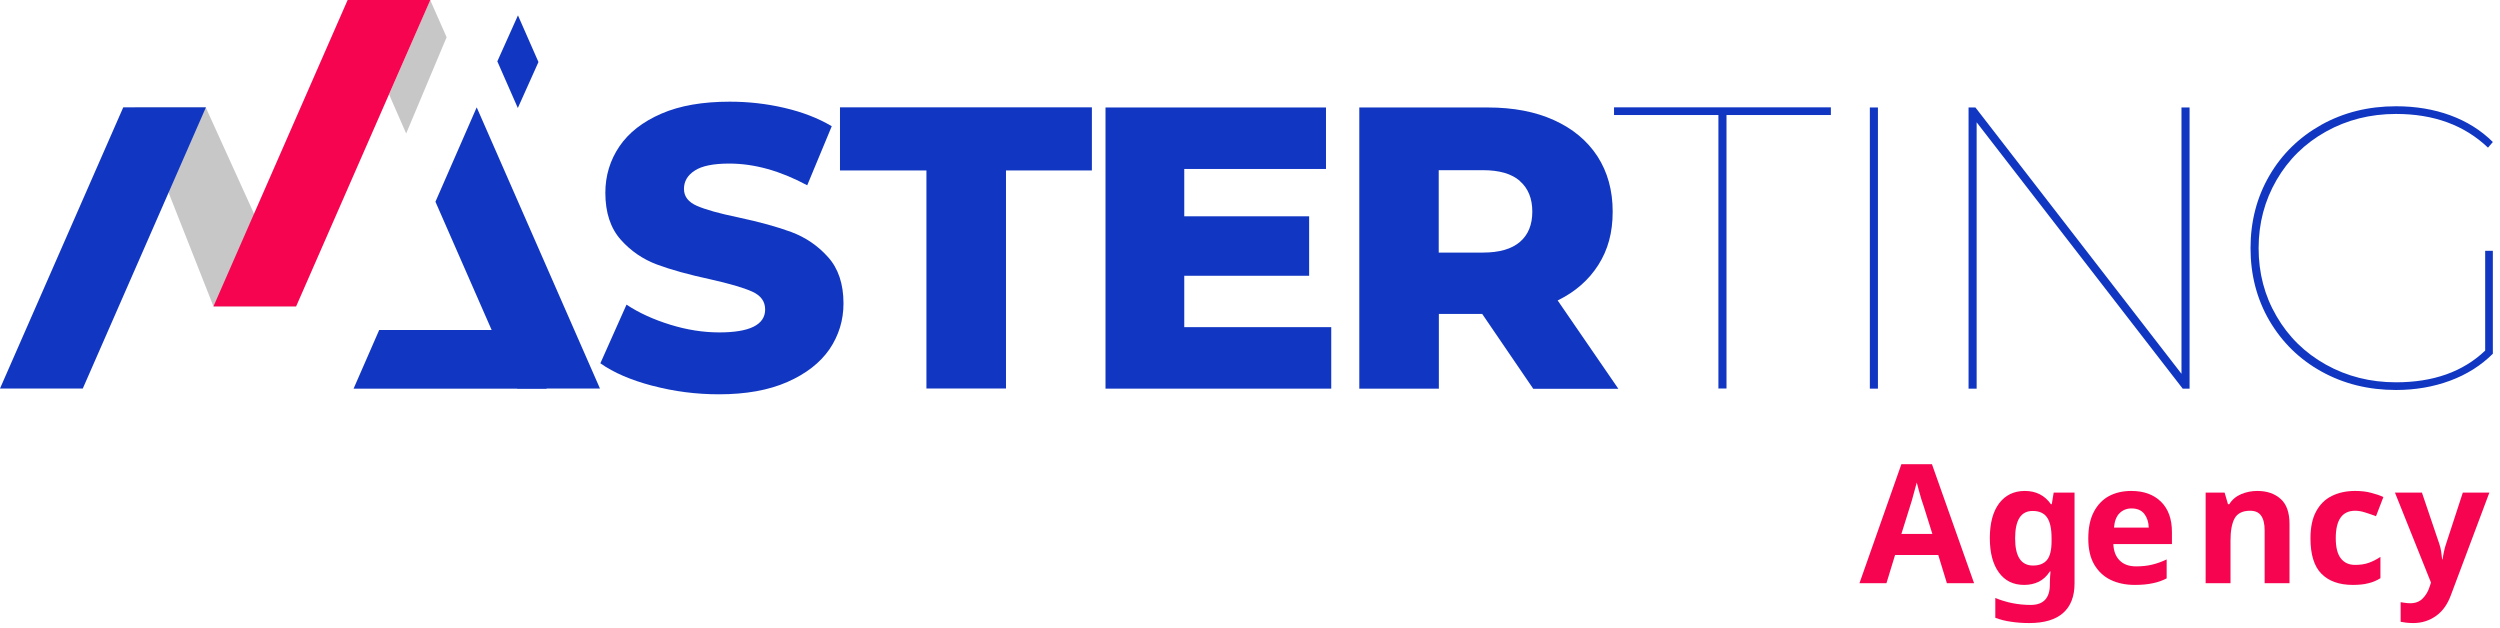
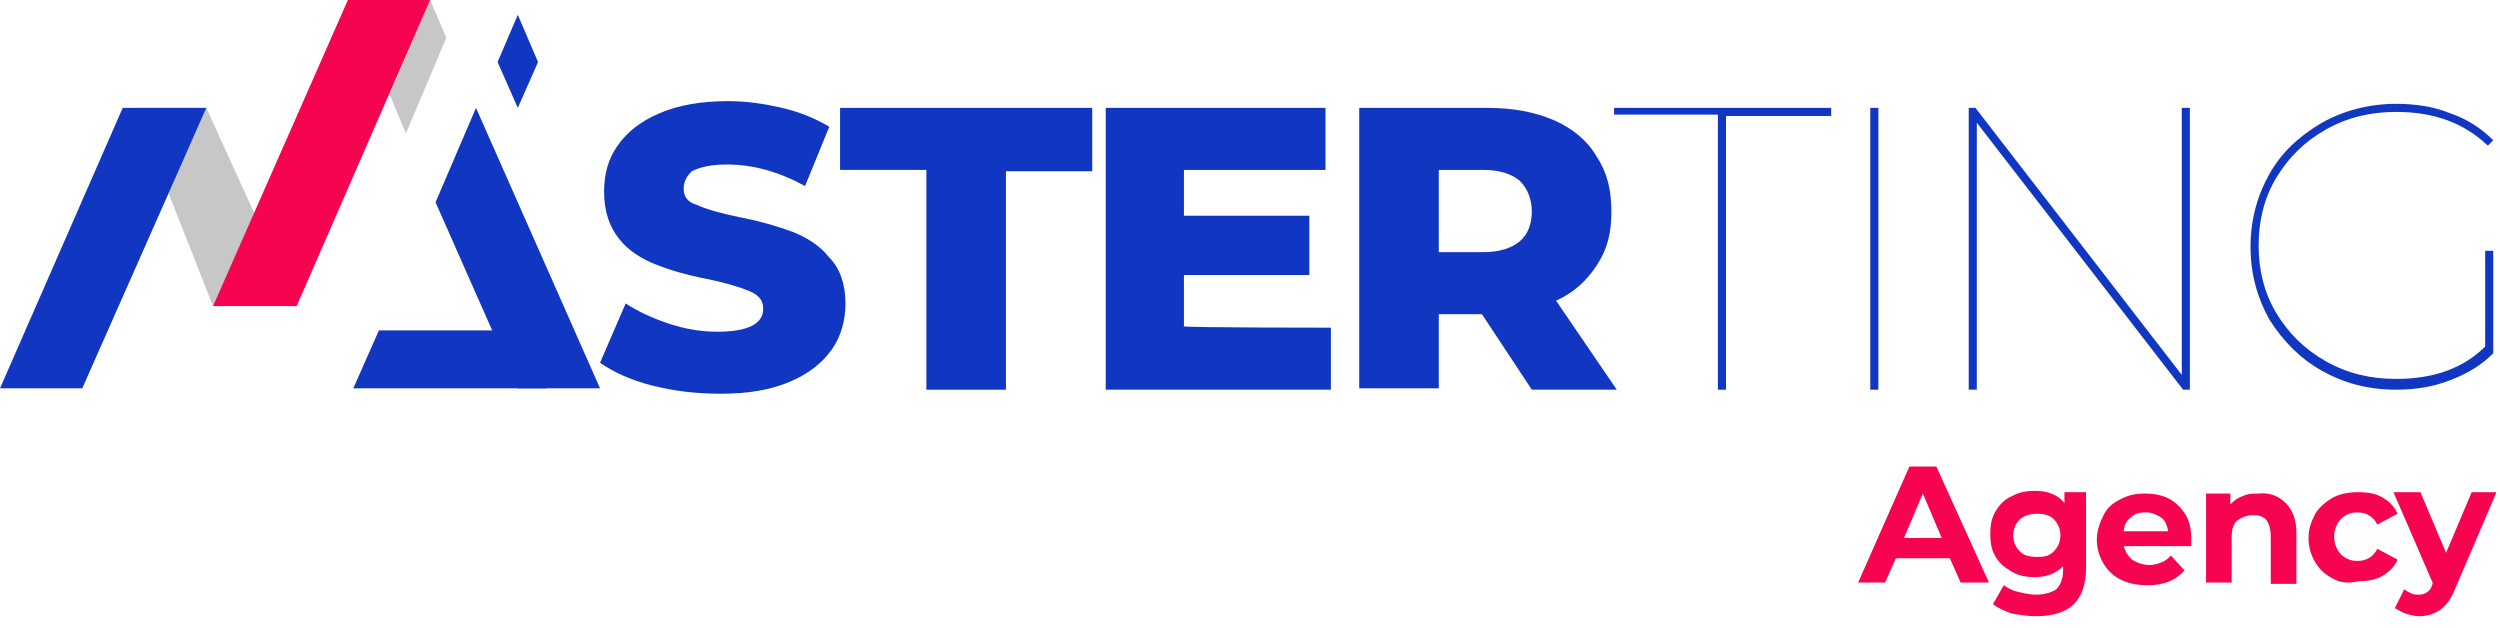
- <svg xmlns="http://www.w3.org/2000/svg" id="Capa_4" data-name="Capa 4" viewBox="0 0 185.39 46.55">
-   <defs>
-     <style>
-       .cls-1 {
-         letter-spacing: -.04em;
-       }
- 
-       .cls-2 {
-         letter-spacing: -.04em;
-       }
- 
-       .cls-3 {
-         font-family: Montserrat-ExtraBold, Montserrat;
-         font-size: 12.31px;
-         font-weight: 700;
-       }
- 
-       .cls-3, .cls-4 {
-         fill: #f60450;
-       }
- 
-       .cls-5 {
-         letter-spacing: -.05em;
-       }
- 
-       .cls-6 {
-         letter-spacing: -.04em;
-       }
- 
-       .cls-7 {
-         letter-spacing: -.03em;
-       }
- 
-       .cls-8 {
-         fill: #1137c2;
-       }
- 
-       .cls-8, .cls-9, .cls-4 {
-         stroke-width: 0px;
-       }
- 
-       .cls-9 {
-         fill: #c7c7c7;
-       }
-     </style>
-   </defs>
+ <svg xmlns="http://www.w3.org/2000/svg" version="1.1" id="Capa_4" x="0px" y="0px" viewBox="0 0 185.4 46.5" style="enable-background:new 0 0 185.4 46.5;" xml:space="preserve">
+   <style type="text/css">
+ 	.st0{fill:#C7C7C7;}
+ 	.st1{fill:#F60450;}
+ 	.st2{fill:#1137C2;}
+ 	.st3{enable-background:new    ;}
+ </style>
  <g>
    <g>
-       <polygon class="cls-9" points="15.26 7.97 10.01 7.97 15.83 22.72 21.96 22.72 15.26 7.97" />
-       <polygon class="cls-9" points="33.12 2.76 31.9 0 28.85 7 30.12 9.9 33.12 2.76" />
+       <polygon class="st0" points="15.3,8 10,8 15.8,22.7 22,22.7   " />
+       <polygon class="st0" points="33.1,2.8 31.9,0 28.9,7 30.1,9.9   " />
    </g>
-     <polygon class="cls-4" points="25.78 0 31.91 0 21.96 22.72 15.83 22.72 25.78 0" />
+     <polygon class="st1" points="25.8,0 31.9,0 22,22.7 15.8,22.7  " />
    <g>
-       <path class="cls-8" d="M48.39,28.61c-1.59-.42-2.88-.97-3.87-1.67l1.94-4.35c.93.62,2.02,1.11,3.25,1.49,1.23.38,2.44.57,3.63.57,2.26,0,3.4-.57,3.4-1.7,0-.6-.32-1.04-.97-1.33-.65-.29-1.68-.59-3.11-.91-1.57-.34-2.88-.7-3.93-1.09-1.05-.39-1.96-1.01-2.71-1.86-.75-.85-1.13-2.01-1.13-3.46,0-1.27.35-2.42,1.04-3.44.69-1.02,1.73-1.83,3.11-2.43,1.38-.6,3.07-.89,5.08-.89,1.37,0,2.72.15,4.05.46,1.33.31,2.5.76,3.51,1.36l-1.82,4.38c-1.99-1.07-3.91-1.61-5.78-1.61-1.17,0-2.03.17-2.56.52-.54.35-.8.8-.8,1.36s.32.97.95,1.25c.64.28,1.66.57,3.07.86,1.59.34,2.9.7,3.95,1.09,1.04.39,1.95,1,2.71,1.85.76.84,1.15,1.99,1.15,3.44,0,1.25-.35,2.38-1.04,3.4-.7,1.01-1.74,1.82-3.13,2.43-1.39.61-3.08.91-5.06.91-1.69,0-3.33-.21-4.91-.63Z" />
-       <path class="cls-8" d="M68.69,12.64h-6.4v-4.68h18.68v4.68h-6.37v16.17h-5.9V12.64Z" />
-       <path class="cls-8" d="M98.72,24.26v4.56h-16.74V7.97h16.35v4.56h-10.51v3.51h9.26v4.41h-9.26v3.81h10.9Z" />
-       <path class="cls-8" d="M109.92,23.28h-3.22v5.54h-5.9V7.97h9.53c1.89,0,3.52.31,4.91.94,1.39.63,2.46,1.52,3.22,2.68.75,1.16,1.13,2.53,1.13,4.1s-.35,2.83-1.06,3.95c-.71,1.12-1.71,2-3.02,2.64l4.5,6.55h-6.31l-3.78-5.54ZM112.71,13.42c-.62-.54-1.53-.8-2.74-.8h-3.28v6.11h3.28c1.21,0,2.12-.26,2.74-.79.62-.53.92-1.28.92-2.25s-.31-1.73-.92-2.26Z" />
-       <path class="cls-8" d="M127.43,8.53h-7.74v-.57h16.08v.57h-7.74v20.28h-.6V8.53Z" />
-       <path class="cls-8" d="M138.66,7.97h.6v20.85h-.6V7.97Z" />
-       <path class="cls-8" d="M162.37,7.97v20.85h-.51l-15.28-19.75v19.75h-.6V7.97h.51l15.28,19.75V7.97h.6Z" />
-       <path class="cls-8" d="M184.29,18.6h.57v7.63c-.87.87-1.93,1.54-3.17,2-1.24.46-2.58.69-4.01.69-2.05,0-3.89-.46-5.53-1.37-1.64-.91-2.92-2.17-3.86-3.77-.93-1.6-1.4-3.39-1.4-5.38s.47-3.78,1.4-5.38c.93-1.6,2.22-2.85,3.86-3.77,1.64-.91,3.48-1.37,5.53-1.37,1.45,0,2.79.22,4.02.67,1.23.45,2.28,1.11,3.16,1.98l-.36.42c-1.75-1.67-4.02-2.5-6.82-2.5-1.91,0-3.64.44-5.2,1.31-1.56.87-2.78,2.07-3.66,3.59-.88,1.52-1.33,3.2-1.33,5.05s.44,3.53,1.33,5.05c.88,1.52,2.1,2.72,3.66,3.59,1.56.87,3.29,1.31,5.2,1.31,2.76,0,4.96-.78,6.61-2.35v-7.39Z" />
-       <polygon class="cls-8" points="26.22 28.82 28.12 24.47 38.78 24.47 40.54 28.82 26.22 28.82" />
-       <polygon class="cls-8" points="9.14 7.96 15.27 7.96 6.14 28.81 0 28.81 9.14 7.96" />
-       <polygon class="cls-8" points="38.36 28.81 44.49 28.81 35.35 7.96 32.29 14.96 38.36 28.81" />
-       <polygon class="cls-8" points="38.4 8.01 39.93 4.6 38.41 1.14 36.88 4.55 38.4 8.01" />
+       <path class="st2" d="M48.4,28.6c-1.6-0.4-2.9-1-3.9-1.7l1.9-4.4c0.9,0.6,2,1.1,3.2,1.5s2.4,0.6,3.6,0.6c2.3,0,3.4-0.6,3.4-1.7    c0-0.6-0.3-1-1-1.3s-1.7-0.6-3.1-0.9c-1.6-0.3-2.9-0.7-3.9-1.1s-2-1-2.7-1.9s-1.1-2-1.1-3.5c0-1.3,0.3-2.4,1-3.4    c0.7-1,1.7-1.8,3.1-2.4s3.1-0.9,5.1-0.9c1.4,0,2.7,0.2,4,0.5c1.3,0.3,2.5,0.8,3.5,1.4l-1.8,4.4c-2-1.1-3.9-1.6-5.8-1.6    c-1.2,0-2,0.2-2.6,0.5C51,13,50.7,13.4,50.7,14s0.3,1,1,1.2c0.6,0.3,1.7,0.6,3.1,0.9c1.6,0.3,2.9,0.7,4,1.1c1,0.4,2,1,2.7,1.9    c0.8,0.8,1.2,2,1.2,3.4c0,1.2-0.3,2.4-1,3.4c-0.7,1-1.7,1.8-3.1,2.4s-3.1,0.9-5.1,0.9C51.6,29.2,50,29,48.4,28.6L48.4,28.6z" />
+       <path class="st2" d="M68.7,12.6h-6.4V8H81v4.7h-6.4v16.2h-5.9L68.7,12.6L68.7,12.6z" />
+       <path class="st2" d="M98.7,24.3v4.6H82V8h16.3v4.6H87.8V16h9.3v4.4h-9.3v3.8C87.8,24.3,98.7,24.3,98.7,24.3z" />
+       <path class="st2" d="M109.9,23.3h-3.2v5.5h-5.9V8h9.5c1.9,0,3.5,0.3,4.9,0.9s2.5,1.5,3.2,2.7c0.8,1.2,1.1,2.5,1.1,4.1    s-0.3,2.8-1.1,4s-1.7,2-3,2.6l4.5,6.6h-6.3L109.9,23.3L109.9,23.3z M112.7,13.4c-0.6-0.5-1.5-0.8-2.7-0.8h-3.3v6.1h3.3    c1.2,0,2.1-0.3,2.7-0.8c0.6-0.5,0.9-1.3,0.9-2.2S113.3,14,112.7,13.4L112.7,13.4z" />
+       <path class="st2" d="M127.4,8.5h-7.7V8h16.1v0.6H128v20.3h-0.6V8.5z" />
+       <path class="st2" d="M138.7,8h0.6v20.9h-0.6V8z" />
+       <path class="st2" d="M162.4,8v20.9h-0.5L146.6,9.1v19.8H146V8h0.5l15.3,19.8V8H162.4z" />
+       <path class="st2" d="M184.3,18.6h0.6v7.6c-0.9,0.9-1.9,1.5-3.2,2s-2.6,0.7-4,0.7c-2.1,0-3.9-0.5-5.5-1.4c-1.6-0.9-2.9-2.2-3.9-3.8    c-0.9-1.6-1.4-3.4-1.4-5.4s0.5-3.8,1.4-5.4s2.2-2.8,3.9-3.8c1.6-0.9,3.5-1.4,5.5-1.4c1.4,0,2.8,0.2,4,0.7c1.2,0.4,2.3,1.1,3.2,2    l-0.4,0.4c-1.8-1.7-4-2.5-6.8-2.5c-1.9,0-3.6,0.4-5.2,1.3s-2.8,2.1-3.7,3.6s-1.3,3.2-1.3,5s0.4,3.5,1.3,5c0.9,1.5,2.1,2.7,3.7,3.6    s3.3,1.3,5.2,1.3c2.8,0,5-0.8,6.6-2.4L184.3,18.6L184.3,18.6z" />
+       <polygon class="st2" points="26.2,28.8 28.1,24.5 38.8,24.5 40.5,28.8   " />
+       <polygon class="st2" points="9.1,8 15.3,8 6.1,28.8 0,28.8   " />
+       <polygon class="st2" points="38.4,28.8 44.5,28.8 35.3,8 32.3,15   " />
+       <polygon class="st2" points="38.4,8 39.9,4.6 38.4,1.1 36.9,4.6   " />
    </g>
  </g>
-   <text class="cls-3" transform="translate(137.89 43.25)">
-     <tspan class="cls-6" x="0" y="0">A</tspan>
-     <tspan class="cls-1" x="9.12" y="0">ge</tspan>
-     <tspan class="cls-7" x="24.72" y="0">n</tspan>
-     <tspan class="cls-5" x="32.9" y="0">c</tspan>
-     <tspan class="cls-2" x="39.71" y="0">y</tspan>
-   </text>
+   <g class="st3">
+     <path class="st1" d="M144.6,41.4h-4l-0.8,1.8h-2l3.8-8.6h2l3.9,8.6h-2.1L144.6,41.4z M144,39.9l-1.4-3.3l-1.4,3.3H144z" />
+   </g>
+   <g class="st3">
+     <path class="st1" d="M154.7,36.6v5.5c0,1.2-0.3,2.1-0.9,2.7s-1.6,0.9-2.8,0.9c-0.6,0-1.2-0.1-1.8-0.2c-0.6-0.2-1-0.4-1.4-0.7   l0.8-1.4c0.3,0.2,0.6,0.4,1.1,0.5c0.4,0.1,0.9,0.2,1.3,0.2c0.7,0,1.2-0.2,1.5-0.4c0.3-0.3,0.5-0.8,0.5-1.4v-0.3   c-0.5,0.5-1.2,0.8-2.1,0.8c-0.6,0-1.2-0.1-1.7-0.4c-0.5-0.3-0.9-0.6-1.2-1.1c-0.3-0.5-0.4-1-0.4-1.7s0.1-1.2,0.4-1.7   c0.3-0.5,0.7-0.9,1.2-1.1c0.5-0.3,1.1-0.4,1.7-0.4c1,0,1.7,0.3,2.2,0.9v-0.8H154.7z M152.3,40.9c0.3-0.3,0.5-0.7,0.5-1.2   s-0.2-0.9-0.5-1.2s-0.7-0.4-1.2-0.4s-0.9,0.1-1.3,0.4c-0.3,0.3-0.5,0.7-0.5,1.2s0.2,0.9,0.5,1.2c0.3,0.3,0.7,0.4,1.3,0.4   S152,41.2,152.3,40.9z" />
+     <path class="st1" d="M162.5,40.5h-5c0.1,0.4,0.3,0.7,0.6,1c0.3,0.2,0.8,0.4,1.3,0.4c0.3,0,0.7-0.1,0.9-0.2c0.3-0.1,0.5-0.3,0.7-0.5   l1,1.1c-0.6,0.7-1.5,1.1-2.7,1.1c-0.7,0-1.4-0.1-2-0.4c-0.6-0.3-1-0.7-1.3-1.2c-0.3-0.5-0.5-1.1-0.5-1.8c0-0.6,0.2-1.2,0.5-1.8   s0.7-0.9,1.3-1.2s1.1-0.4,1.8-0.4c0.6,0,1.2,0.1,1.8,0.4c0.5,0.3,0.9,0.7,1.2,1.2s0.4,1.1,0.4,1.8C162.5,40,162.5,40.2,162.5,40.5z    M158,38.4c-0.3,0.2-0.5,0.6-0.5,1h3.3c-0.1-0.4-0.2-0.8-0.5-1c-0.3-0.2-0.7-0.4-1.1-0.4C158.6,38,158.3,38.1,158,38.4z" />
+   </g>
+   <g class="st3">
+     <path class="st1" d="M169.5,37.3c0.5,0.5,0.8,1.2,0.8,2.2v3.8h-1.9v-3.5c0-0.5-0.1-0.9-0.3-1.2c-0.2-0.3-0.6-0.4-1-0.4   c-0.5,0-0.9,0.2-1.2,0.4c-0.3,0.3-0.4,0.7-0.4,1.3v3.3h-1.9v-6.6h1.8v0.8c0.3-0.3,0.6-0.5,0.9-0.6c0.4-0.2,0.8-0.2,1.2-0.2   C168.3,36.5,169,36.8,169.5,37.3z" />
+   </g>
+   <g class="st3">
+     <path class="st1" d="M173,42.9c-0.6-0.3-1-0.7-1.3-1.2c-0.3-0.5-0.5-1.1-0.5-1.8c0-0.7,0.2-1.2,0.5-1.8c0.3-0.5,0.8-0.9,1.3-1.2   c0.6-0.3,1.2-0.4,1.9-0.4c0.7,0,1.3,0.1,1.8,0.4s0.9,0.7,1.1,1.2l-1.5,0.8c-0.3-0.6-0.8-0.9-1.5-0.9c-0.5,0-0.9,0.2-1.2,0.5   s-0.5,0.8-0.5,1.3s0.2,1,0.5,1.3s0.7,0.5,1.2,0.5c0.7,0,1.2-0.3,1.5-0.9l1.5,0.8c-0.2,0.5-0.6,0.9-1.1,1.2   c-0.5,0.3-1.1,0.4-1.8,0.4C174.2,43.3,173.5,43.2,173,42.9z" />
+   </g>
+   <g class="st3">
+     <path class="st1" d="M185.1,36.6l-3,7c-0.3,0.8-0.7,1.3-1.1,1.6c-0.4,0.3-1,0.5-1.6,0.5c-0.3,0-0.7-0.1-1-0.2   c-0.3-0.1-0.6-0.3-0.8-0.4l0.7-1.4c0.1,0.1,0.3,0.2,0.5,0.3c0.2,0.1,0.4,0.1,0.6,0.1c0.3,0,0.5-0.1,0.6-0.2   c0.2-0.1,0.3-0.3,0.4-0.6l0-0.1l-2.9-6.7h2l1.9,4.5l1.9-4.5H185.1z" />
+   </g>
</svg>
